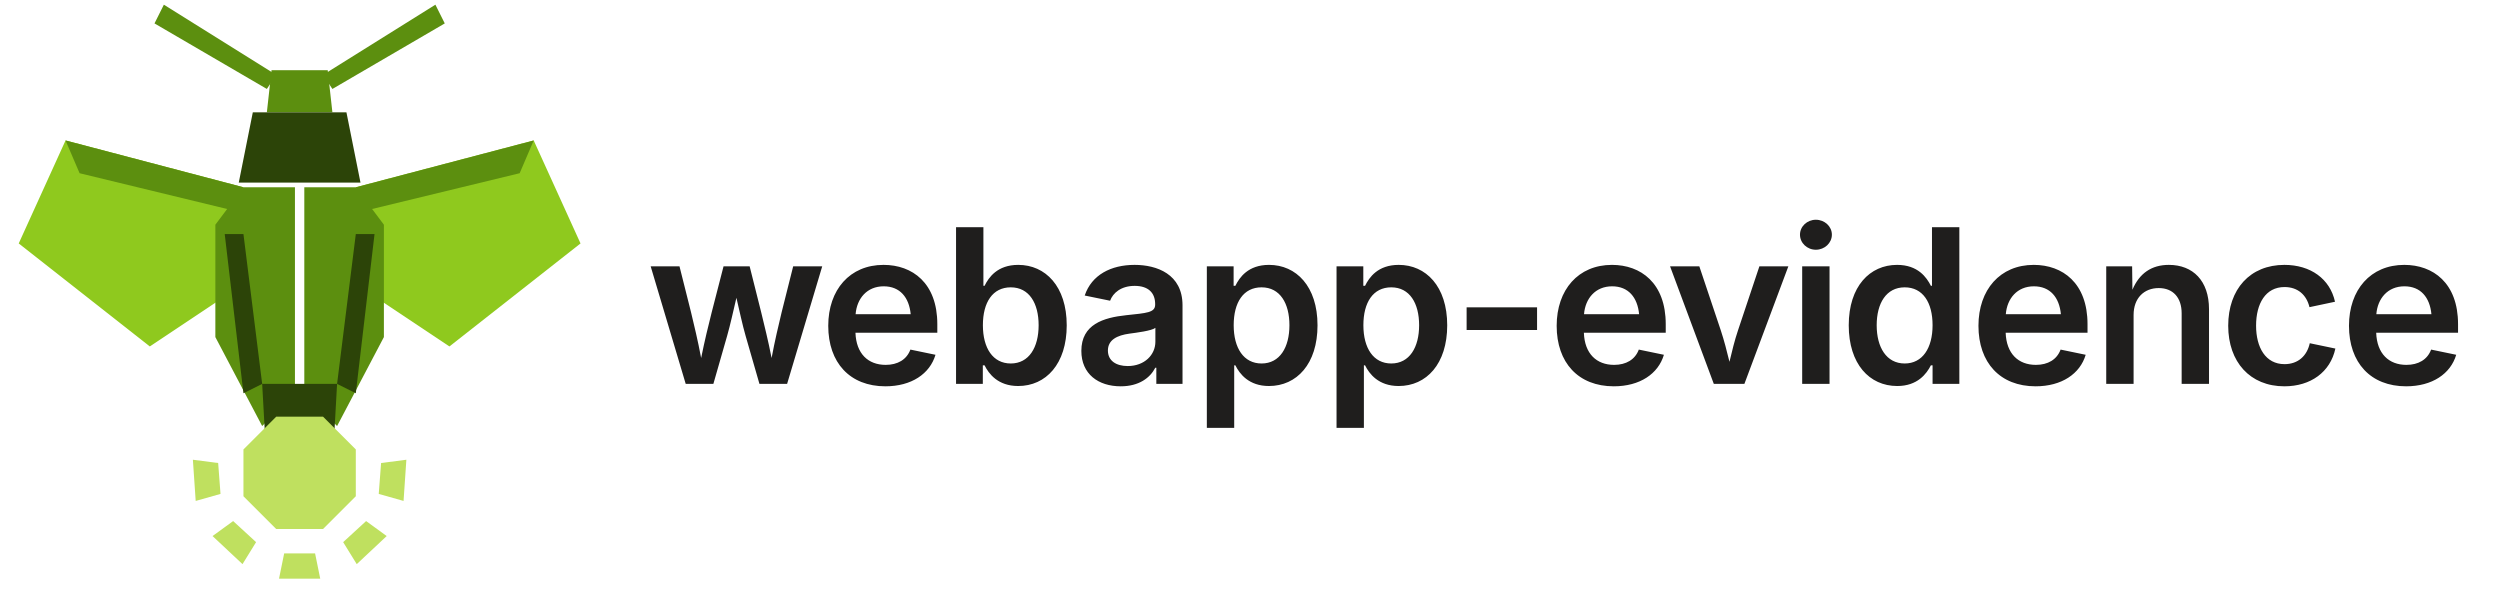
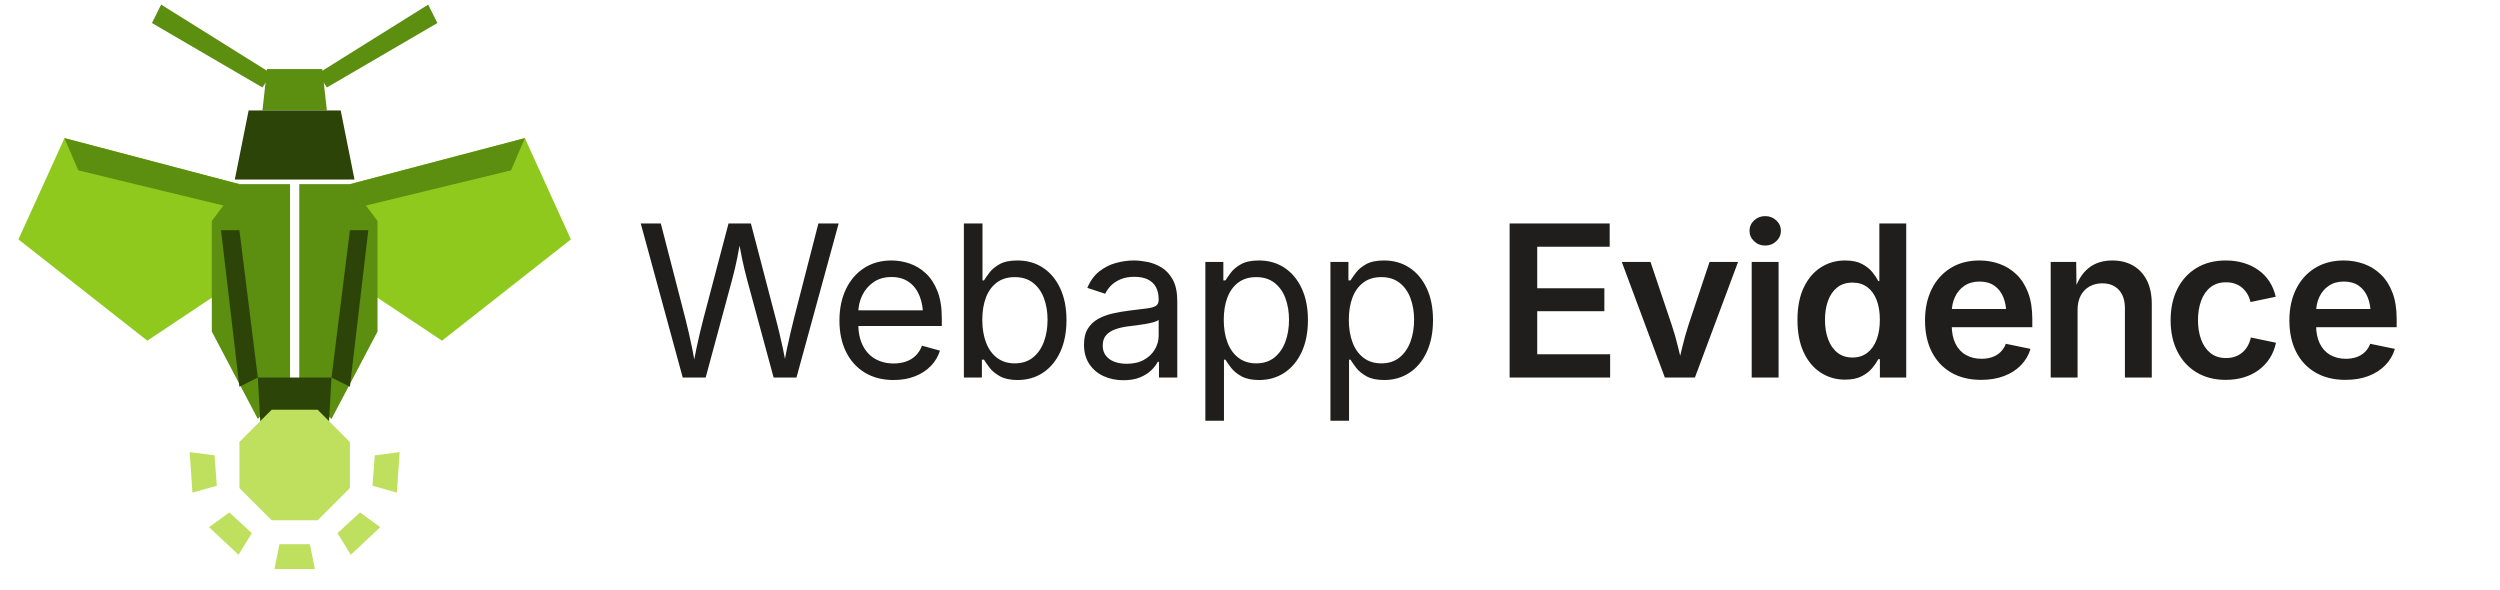
- <svg xmlns="http://www.w3.org/2000/svg" viewBox="0 0 534 128" role="img" aria-label="webapp-evidence">
+ <svg xmlns="http://www.w3.org/2000/svg" viewBox="0 0 543 128" role="img" aria-label="Webapp Evidence">
  <polygon points="52.0,40.0 14.0,30.0 4.0,52.0 32.0,74.0 50.0,62.0" fill="#8FC91E" />
  <polygon points="78.0,62.0 96.0,74.0 124.0,52.0 114.0,30.0 76.0,40.0" fill="#8FC91E" />
  <polygon points="52.0,40.0 14.0,30.0 17.0,37.0 50.0,45.0" fill="#5C8F0F" />
  <polygon points="78.0,45.0 111.0,37.0 114.0,30.0 76.0,40.0" fill="#5C8F0F" />
  <polygon points="52.0,40.0 63.0,40.0 63.0,84.0 56.0,91.0 46.0,72.0 46.0,48.0" fill="#5C8F0F" />
  <polygon points="82.0,48.0 82.0,72.0 72.0,91.0 65.0,84.0 65.0,40.0 76.0,40.0" fill="#5C8F0F" />
  <polygon points="48.0,50.0 52.0,50.0 56.0,82.0 52.0,84.0" fill="#2C4408" />
  <polygon points="76.0,84.0 72.0,82.0 76.0,50.0 80.0,50.0" fill="#2C4408" />
  <polygon points="57.0,19.0 59.0,16.0 35.0,1.0 33.0,5.0" fill="#5C8F0F" />
  <polygon points="95.0,5.0 93.0,1.0 69.0,16.0 71.0,19.0" fill="#5C8F0F" />
  <polygon points="58.0,15.0 70.0,15.0 71.0,24.0 57.0,24.0" fill="#5C8F0F" />
  <polygon points="54.0,24.0 74.0,24.0 77.0,39.0 51.0,39.0" fill="#2C4408" />
  <polygon points="56.0,82.0 72.0,82.0 71.0,100.0 57.0,100.0" fill="#2C4408" />
  <polygon points="81.4,98.9 86.8,98.2 86.2,107.0 80.9,105.5" fill="#BFE05F" />
  <polygon points="78.2,111.3 82.6,114.5 76.2,120.5 73.3,115.8" fill="#BFE05F" />
  <polygon points="67.3,118.2 68.4,123.6 59.6,123.6 60.7,118.2" fill="#BFE05F" />
  <polygon points="54.7,115.8 51.8,120.5 45.4,114.5 49.8,111.3" fill="#BFE05F" />
  <polygon points="47.1,105.5 41.8,107.0 41.2,98.2 46.6,98.9" fill="#BFE05F" />
  <polygon points="76.0,106.0 69.0,113.0 59.0,113.0 52.0,106.0 52.0,96.0 59.0,89.0 69.0,89.0 76.0,96.0" fill="#BFE05F" />
-   <text x="138" y="82" font-family="Inter, 'SF Pro Display', 'Helvetica Neue', Arial, sans-serif" font-size="46" font-weight="600" fill="#1F1E1D" letter-spacing="-1">webapp-evidence</text>
+   <path d="M148.287 82.0 139.168 48.533H143.525L148.826 69.062Q149.253 70.702 149.635 72.398Q150.017 74.094 150.376 75.834Q150.735 77.575 151.05 79.417H150.533Q150.87 77.575 151.229 75.834Q151.589 74.094 151.993 72.398Q152.397 70.702 152.824 69.062L158.237 48.533H163.089L168.457 69.062Q168.906 70.702 169.299 72.398Q169.692 74.094 170.074 75.834Q170.456 77.575 170.793 79.417H170.209Q170.546 77.575 170.905 75.834Q171.265 74.094 171.669 72.398Q172.073 70.702 172.478 69.062L177.756 48.533H182.158L172.994 82.0H168.03L162.28 60.797Q161.719 58.73 161.202 56.293Q160.686 53.856 160.191 50.667H161.09Q160.596 53.677 160.124 56.046Q159.652 58.416 159.001 60.797L153.273 82.0Z M194.096 82.539Q190.457 82.539 187.818 80.922Q185.179 79.305 183.752 76.407Q182.326 73.51 182.326 69.646Q182.326 65.783 183.719 62.841Q185.111 59.898 187.661 58.236Q190.21 56.574 193.624 56.574Q195.623 56.574 197.566 57.237Q199.509 57.899 201.092 59.371Q202.676 60.842 203.619 63.245Q204.562 65.648 204.562 69.13V70.814H185.066V67.4H202.384L200.497 68.658Q200.497 66.188 199.722 64.267Q198.947 62.347 197.42 61.257Q195.893 60.168 193.624 60.168Q191.355 60.168 189.738 61.28Q188.121 62.392 187.268 64.177Q186.414 65.963 186.414 68.007V70.275Q186.414 73.061 187.38 75.003Q188.346 76.946 190.086 77.946Q191.827 78.945 194.118 78.945Q195.601 78.945 196.813 78.519Q198.026 78.092 198.902 77.227Q199.778 76.362 200.25 75.082L204.158 76.16Q203.574 78.047 202.182 79.484Q200.789 80.922 198.734 81.73Q196.679 82.539 194.096 82.539Z M221.015 82.539Q218.634 82.539 217.174 81.719Q215.714 80.899 214.928 79.855Q214.142 78.811 213.715 78.114H213.266V82.0H209.357V48.533H213.4V60.909H213.715Q214.142 60.235 214.905 59.213Q215.669 58.191 217.106 57.383Q218.544 56.574 220.992 56.574Q224.137 56.574 226.529 58.146Q228.921 59.719 230.28 62.627Q231.639 65.536 231.639 69.512Q231.639 73.51 230.291 76.43Q228.943 79.35 226.551 80.944Q224.159 82.539 221.015 82.539ZM220.408 78.923Q222.767 78.923 224.35 77.654Q225.934 76.385 226.731 74.24Q227.528 72.095 227.528 69.467Q227.528 66.861 226.742 64.761Q225.956 62.661 224.373 61.426Q222.789 60.19 220.408 60.19Q218.095 60.19 216.522 61.358Q214.95 62.526 214.153 64.604Q213.355 66.682 213.355 69.467Q213.355 72.252 214.164 74.386Q214.973 76.52 216.556 77.721Q218.14 78.923 220.408 78.923Z M244.003 82.584Q241.622 82.584 239.679 81.686Q237.736 80.787 236.591 79.058Q235.445 77.328 235.445 74.857Q235.445 72.701 236.299 71.354Q237.152 70.006 238.579 69.231Q240.005 68.456 241.734 68.074Q243.464 67.692 245.216 67.468Q247.462 67.176 248.877 67.019Q250.292 66.861 250.977 66.479Q251.662 66.098 251.662 65.177V65.042Q251.662 63.47 251.078 62.38Q250.494 61.291 249.326 60.707Q248.158 60.123 246.406 60.123Q244.609 60.123 243.329 60.685Q242.049 61.246 241.251 62.088Q240.454 62.931 240.05 63.807L236.164 62.526Q237.13 60.235 238.77 58.944Q240.409 57.652 242.386 57.113Q244.362 56.574 246.294 56.574Q247.552 56.574 249.158 56.877Q250.764 57.181 252.257 58.079Q253.751 58.978 254.728 60.741Q255.705 62.504 255.705 65.446V82.0H251.729V78.586H251.46Q251.033 79.462 250.09 80.394Q249.146 81.326 247.642 81.955Q246.137 82.584 244.003 82.584ZM244.699 79.013Q246.945 79.013 248.495 78.137Q250.045 77.261 250.854 75.857Q251.662 74.453 251.662 72.926V69.444Q251.415 69.736 250.584 69.972Q249.753 70.208 248.686 70.388Q247.619 70.567 246.62 70.691Q245.62 70.814 245.036 70.882Q243.576 71.062 242.307 71.5Q241.038 71.938 240.274 72.78Q239.511 73.622 239.511 75.06Q239.511 76.362 240.185 77.238Q240.858 78.114 242.026 78.563Q243.194 79.013 244.699 79.013Z M261.803 91.389V56.889H265.711V60.909H266.16Q266.587 60.235 267.351 59.213Q268.114 58.191 269.552 57.383Q270.989 56.574 273.438 56.574Q276.582 56.574 278.974 58.146Q281.366 59.719 282.725 62.627Q284.084 65.536 284.084 69.512Q284.084 73.51 282.736 76.43Q281.389 79.35 278.997 80.944Q276.604 82.539 273.46 82.539Q271.079 82.539 269.619 81.719Q268.159 80.899 267.373 79.855Q266.587 78.811 266.16 78.114H265.846V91.389ZM272.854 78.923Q275.212 78.923 276.795 77.654Q278.379 76.385 279.176 74.24Q279.974 72.095 279.974 69.467Q279.974 66.861 279.188 64.761Q278.401 62.661 276.818 61.426Q275.234 60.19 272.854 60.19Q270.54 60.19 268.968 61.358Q267.396 62.526 266.598 64.604Q265.801 66.682 265.801 69.467Q265.801 72.252 266.609 74.386Q267.418 76.52 269.001 77.721Q270.585 78.923 272.854 78.923Z M288.969 91.389V56.889H292.877V60.909H293.326Q293.753 60.235 294.517 59.213Q295.28 58.191 296.718 57.383Q298.155 56.574 300.604 56.574Q303.748 56.574 306.14 58.146Q308.532 59.719 309.891 62.627Q311.25 65.536 311.25 69.512Q311.25 73.51 309.902 76.43Q308.555 79.35 306.163 80.944Q303.771 82.539 300.626 82.539Q298.245 82.539 296.785 81.719Q295.325 80.899 294.539 79.855Q293.753 78.811 293.326 78.114H293.012V91.389ZM300.02 78.923Q302.378 78.923 303.961 77.654Q305.545 76.385 306.342 74.24Q307.14 72.095 307.14 69.467Q307.14 66.861 306.354 64.761Q305.567 62.661 303.984 61.426Q302.4 60.19 300.02 60.19Q297.706 60.19 296.134 61.358Q294.562 62.526 293.764 64.604Q292.967 66.682 292.967 69.467Q292.967 72.252 293.775 74.386Q294.584 76.52 296.167 77.721Q297.751 78.923 300.02 78.923Z M327.887 82.0V48.533H349.624V53.584H333.885V62.608H348.467V67.594H333.885V76.949H349.721V82.0Z M361.605 82.0 352.248 56.889H358.492L363.086 70.543Q363.891 72.938 364.47 75.369Q365.049 77.801 365.668 80.297H364.21Q364.821 77.801 365.396 75.373Q365.971 72.946 366.754 70.543L371.315 56.889H377.51L368.138 82.0Z M380.469 82.0V56.889H386.307V82.0ZM383.394 53.336Q381.998 53.336 380.997 52.396Q379.996 51.456 379.996 50.14Q379.996 48.796 380.997 47.868Q381.998 46.939 383.394 46.939Q384.803 46.939 385.805 47.867Q386.807 48.795 386.807 50.139Q386.807 51.457 385.805 52.396Q384.803 53.336 383.394 53.336Z M400.766 82.458Q397.805 82.458 395.455 80.932Q393.104 79.406 391.756 76.511Q390.408 73.615 390.408 69.496Q390.408 65.31 391.788 62.425Q393.167 59.541 395.513 58.058Q397.86 56.574 400.748 56.574Q402.986 56.574 404.411 57.322Q405.836 58.07 406.676 59.112Q407.516 60.154 407.944 61.047H408.194V48.533H414.032V82.0H408.313V78.025H407.944Q407.499 78.932 406.641 79.96Q405.783 80.988 404.363 81.723Q402.943 82.458 400.766 82.458ZM402.35 77.653Q404.261 77.653 405.591 76.622Q406.921 75.59 407.612 73.747Q408.304 71.904 408.304 69.467Q408.304 67.013 407.619 65.202Q406.935 63.392 405.606 62.385Q404.276 61.379 402.35 61.379Q400.382 61.379 399.053 62.428Q397.724 63.478 397.055 65.303Q396.387 67.128 396.387 69.467Q396.387 71.812 397.063 73.666Q397.739 75.52 399.075 76.587Q400.411 77.653 402.35 77.653Z M430.304 82.507Q426.527 82.507 423.791 80.918Q421.055 79.329 419.584 76.431Q418.114 73.534 418.114 69.598Q418.114 65.727 419.567 62.796Q421.02 59.866 423.678 58.22Q426.337 56.574 429.921 56.574Q432.227 56.574 434.299 57.318Q436.372 58.061 437.975 59.605Q439.579 61.149 440.498 63.544Q441.417 65.94 441.417 69.251V71.073H420.87V67.109H438.503L435.775 68.286Q435.775 66.155 435.117 64.55Q434.46 62.945 433.167 62.05Q431.874 61.154 429.953 61.154Q428.032 61.154 426.682 62.064Q425.332 62.974 424.624 64.493Q423.916 66.011 423.916 67.869V70.615Q423.916 72.996 424.724 74.631Q425.532 76.267 426.994 77.097Q428.455 77.927 430.383 77.927Q431.663 77.927 432.71 77.56Q433.757 77.194 434.512 76.467Q435.267 75.74 435.665 74.67L441.029 75.78Q440.429 77.796 438.964 79.311Q437.498 80.825 435.306 81.666Q433.113 82.507 430.304 82.507Z M451.251 67.291V82.0H445.413V56.889H450.949L451.028 63.097H450.571Q451.612 59.842 453.661 58.208Q455.711 56.574 458.782 56.574Q461.369 56.574 463.298 57.679Q465.227 58.784 466.298 60.897Q467.369 63.009 467.369 66.037V82.0H461.531V66.931Q461.531 64.406 460.221 62.972Q458.912 61.539 456.615 61.539Q455.069 61.539 453.854 62.216Q452.639 62.893 451.945 64.175Q451.251 65.458 451.251 67.291Z M483.448 82.507Q479.791 82.507 477.098 80.885Q474.405 79.264 472.931 76.348Q471.457 73.433 471.457 69.569Q471.457 65.663 472.931 62.74Q474.405 59.817 477.098 58.195Q479.791 56.574 483.448 56.574Q485.55 56.574 487.345 57.119Q489.14 57.663 490.558 58.68Q491.975 59.696 492.924 61.158Q493.874 62.619 494.286 64.453L488.815 65.602Q488.586 64.628 488.117 63.839Q487.649 63.051 486.977 62.484Q486.305 61.917 485.429 61.616Q484.554 61.314 483.496 61.314Q481.458 61.314 480.107 62.398Q478.757 63.481 478.08 65.34Q477.403 67.199 477.403 69.553Q477.403 71.87 478.08 73.73Q478.757 75.59 480.107 76.678Q481.458 77.767 483.496 77.767Q484.568 77.767 485.458 77.454Q486.348 77.141 487.038 76.556Q487.729 75.971 488.197 75.141Q488.666 74.312 488.887 73.301L494.343 74.442Q493.946 76.329 492.989 77.813Q492.032 79.297 490.612 80.35Q489.191 81.403 487.378 81.955Q485.565 82.507 483.448 82.507Z M509.443 82.507Q505.667 82.507 502.931 80.918Q500.195 79.329 498.724 76.431Q497.253 73.534 497.253 69.598Q497.253 65.727 498.706 62.796Q500.16 59.866 502.818 58.22Q505.477 56.574 509.06 56.574Q511.367 56.574 513.439 57.318Q515.511 58.061 517.115 59.605Q518.719 61.149 519.638 63.544Q520.557 65.94 520.557 69.251V71.073H500.01V67.109H517.642L514.915 68.286Q514.915 66.155 514.257 64.55Q513.599 62.945 512.306 62.05Q511.014 61.154 509.093 61.154Q507.172 61.154 505.822 62.064Q504.471 62.974 503.763 64.493Q503.055 66.011 503.055 67.869V70.615Q503.055 72.996 503.863 74.631Q504.672 76.267 506.133 77.097Q507.595 77.927 509.522 77.927Q510.803 77.927 511.85 77.56Q512.897 77.194 513.651 76.467Q514.406 75.74 514.805 74.67L520.169 75.78Q519.569 77.796 518.103 79.311Q516.638 80.825 514.445 81.666Q512.253 82.507 509.443 82.507Z" fill="#1F1E1D" />
</svg>
